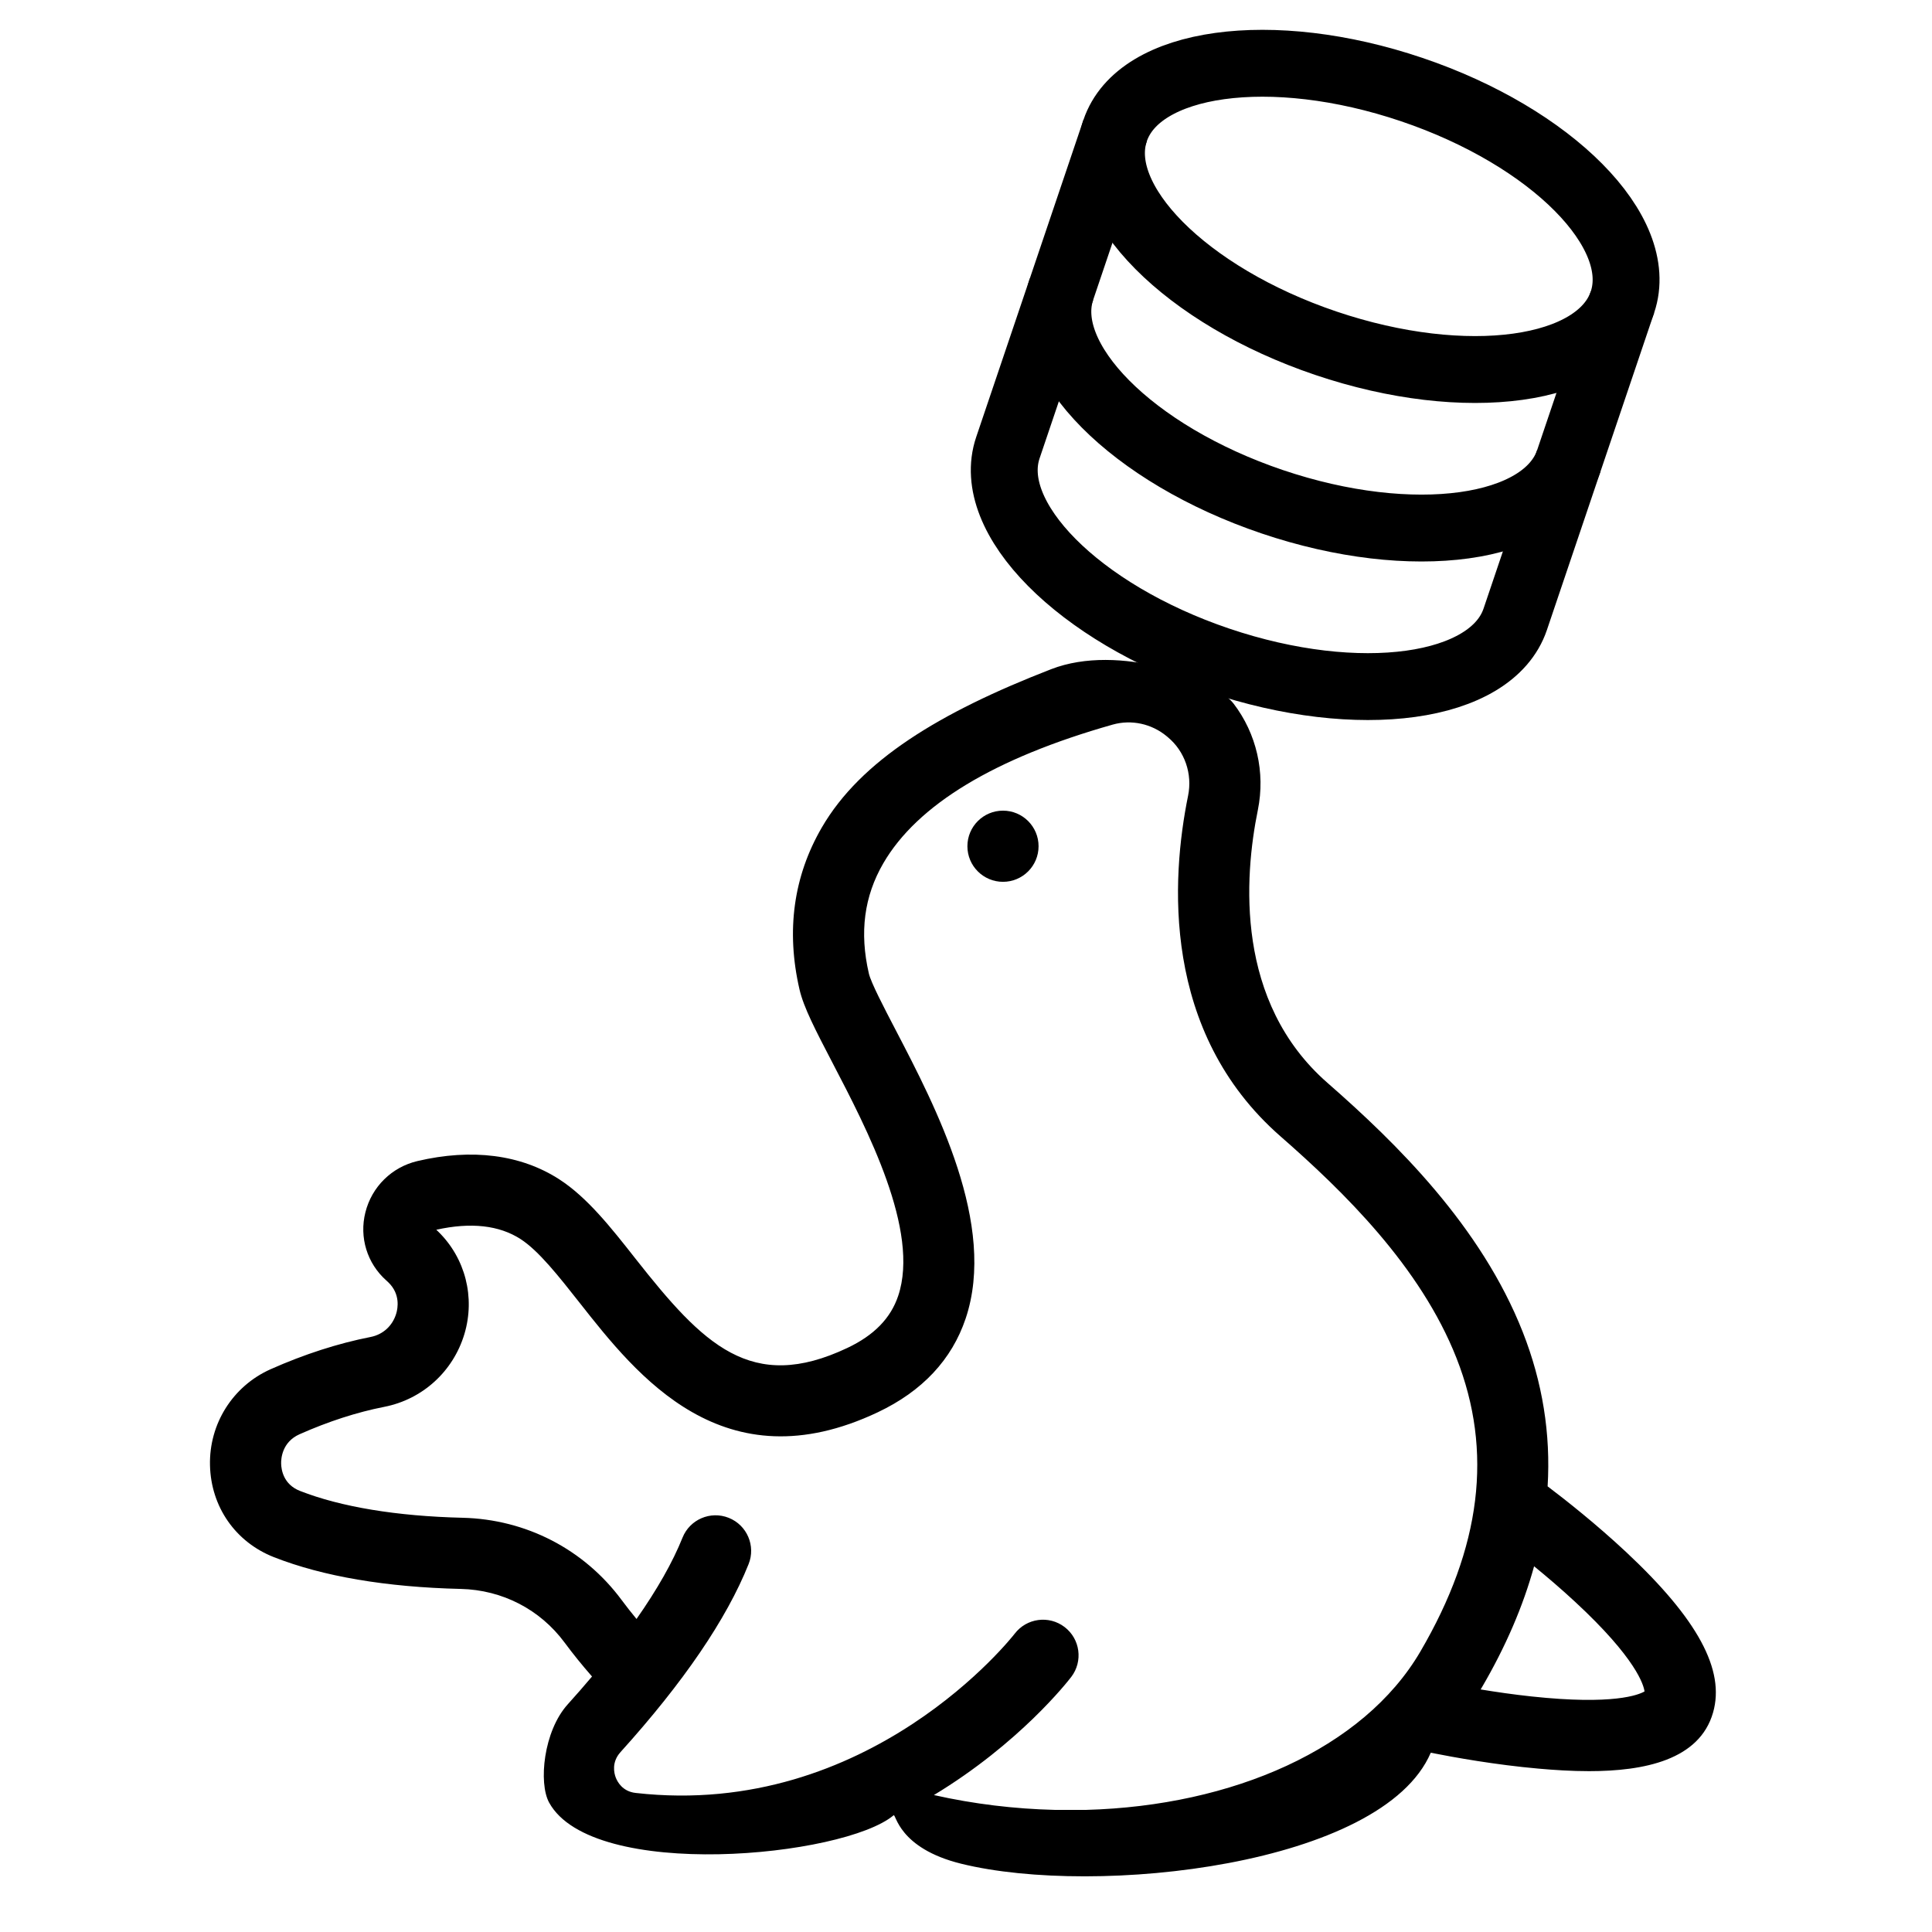
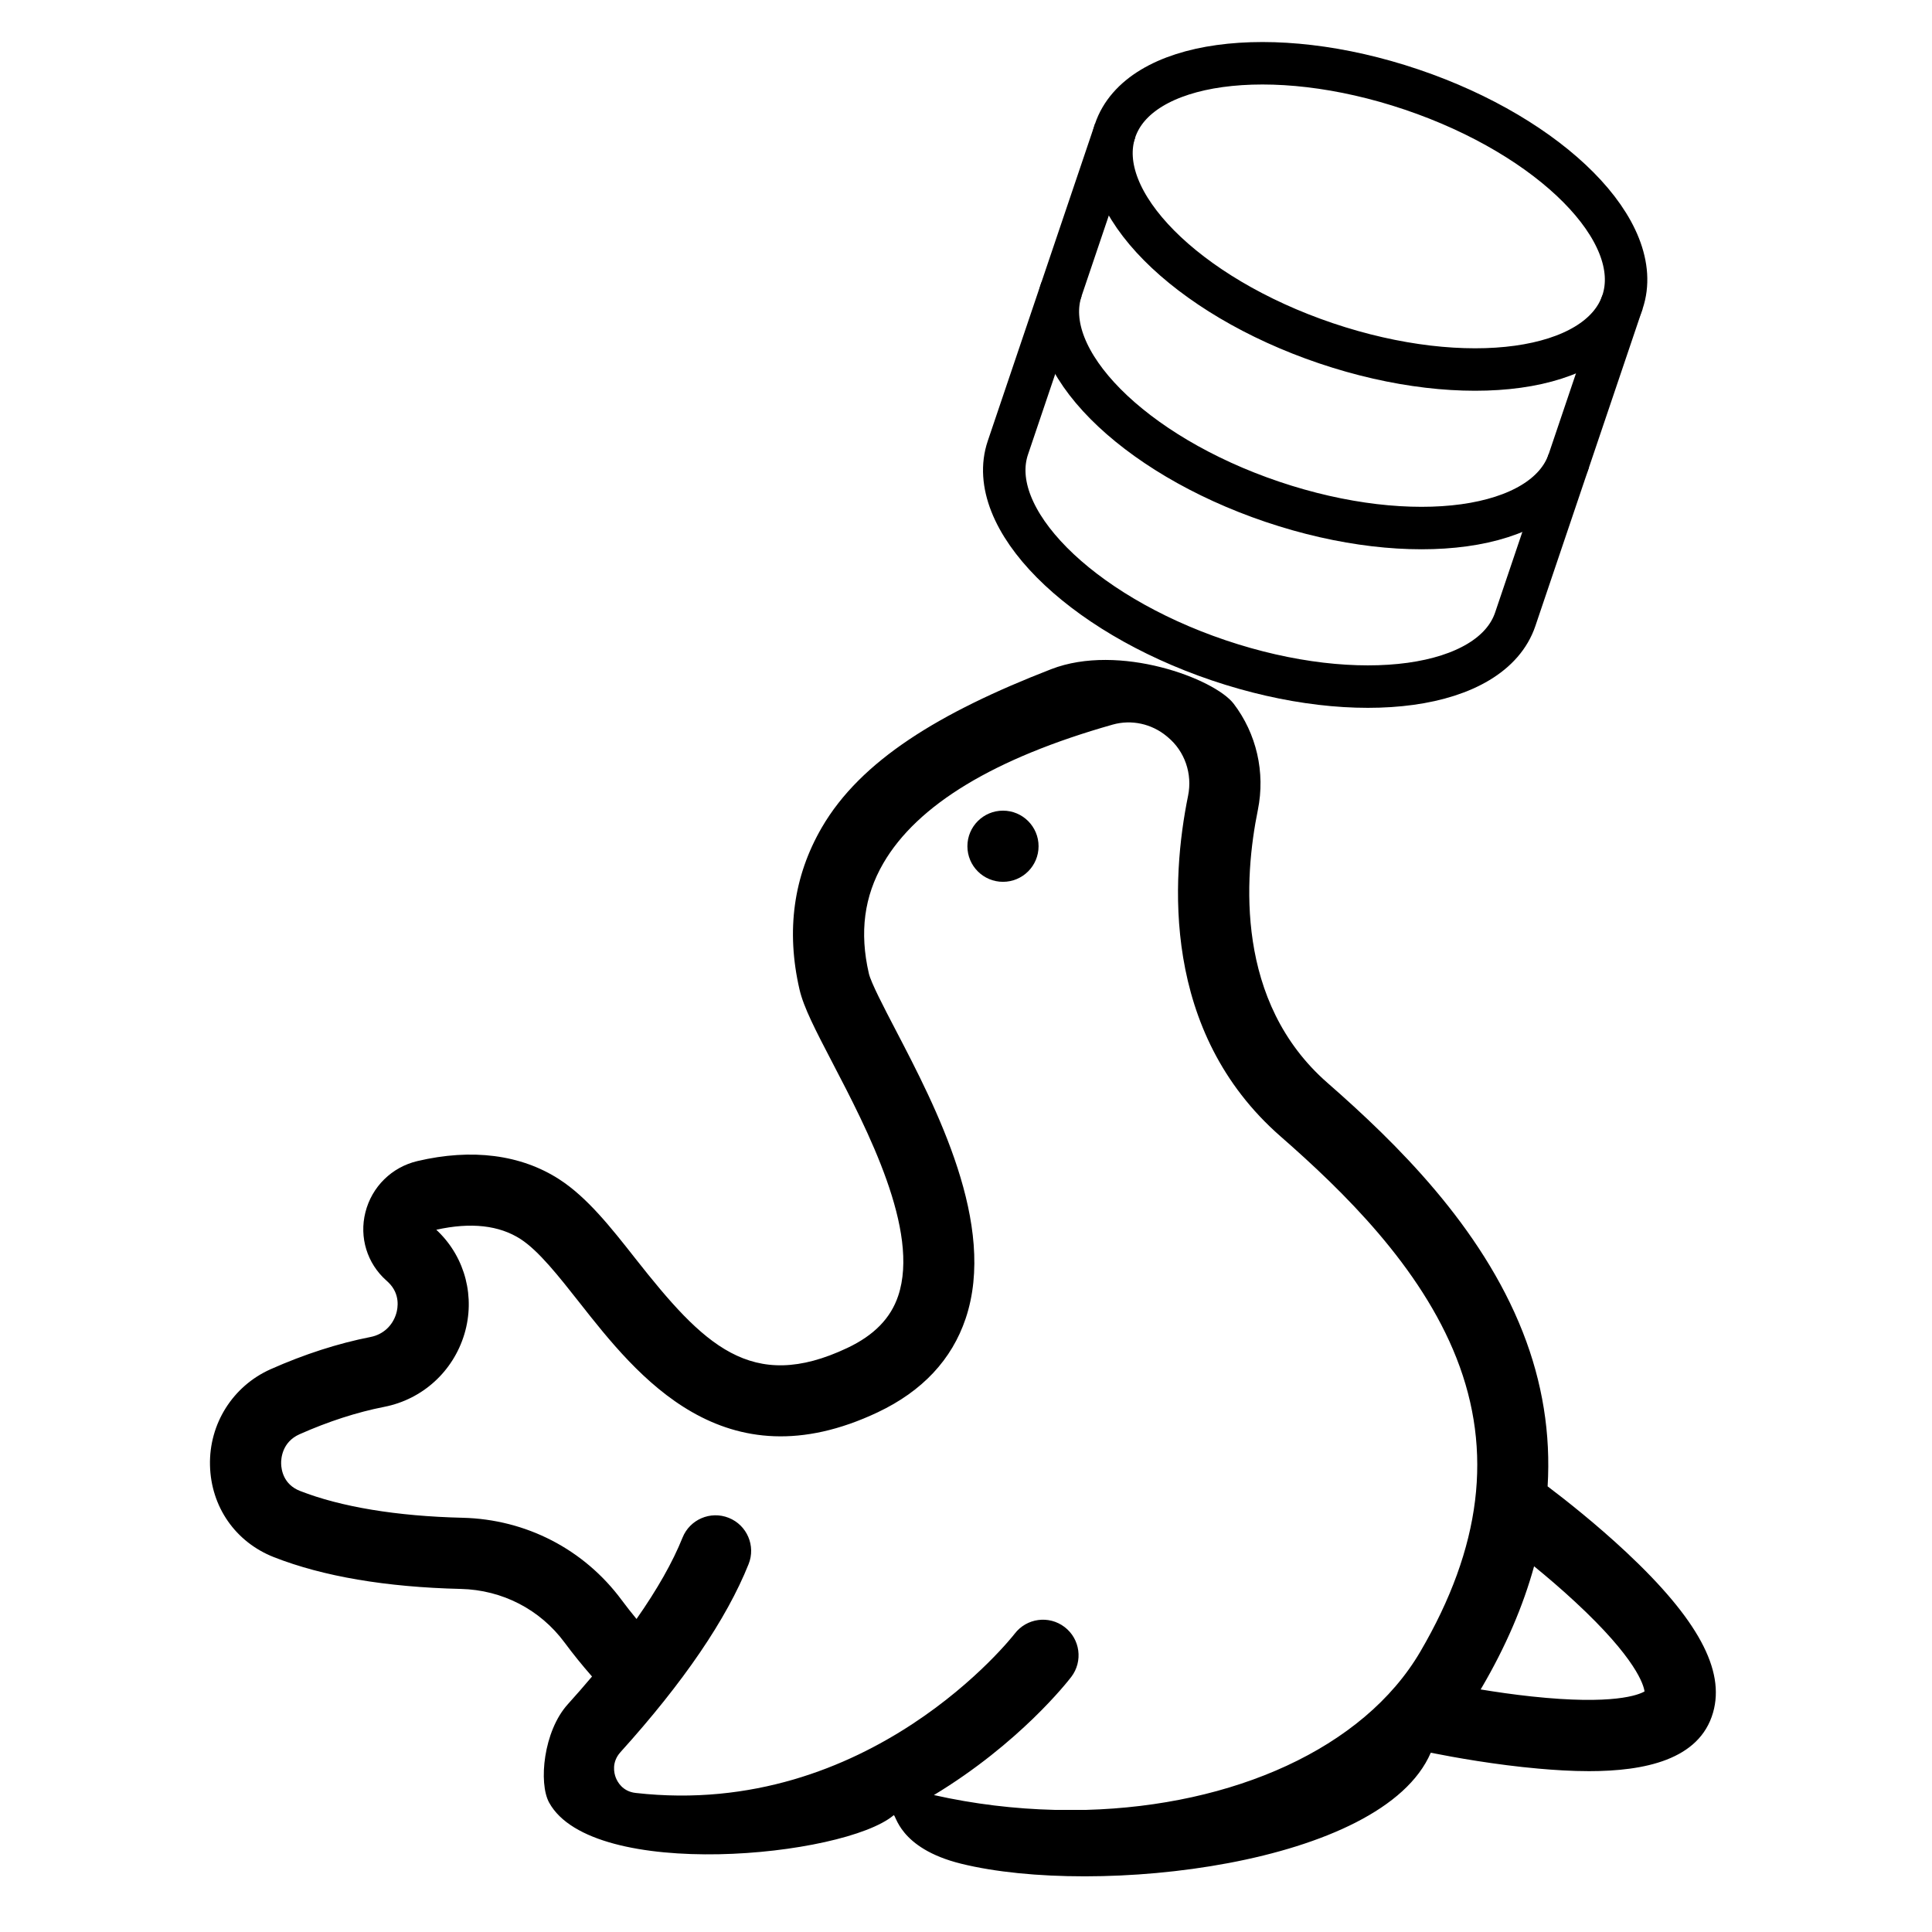
- <svg xmlns="http://www.w3.org/2000/svg" width="100%" height="100%" viewBox="0 0 91 91" version="1.1" xml:space="preserve" style="fill-rule:evenodd;clip-rule:evenodd;">
+ <svg xmlns="http://www.w3.org/2000/svg" width="100%" height="100%" viewBox="0 0 91 91" version="1.1" xml:space="preserve" style="fill-rule:evenodd;clip-rule:evenodd;" fill="none" stroke="currentColor" stroke-width="2" class="svg-icon">
  <g>
-     <g>
-       <g>
-         <path d="M76.595,73.106c-1.409,-1.318 -2.846,-2.451 -3.7,-3.097c0.15,-2.473 -0.239,-4.9 -1.171,-7.268c-1.962,-4.986 -5.948,-8.893 -9.201,-11.739c-4.354,-3.81 -3.922,-9.686 -3.276,-12.851c0.361,-1.785 -0.072,-3.6 -1.135,-4.999c-0.904,-1.189 -5.401,-2.873 -8.602,-1.632c-5.254,2.037 -8.97,4.302 -10.802,7.457c-1.335,2.299 -1.688,4.865 -1.05,7.628c0.195,0.848 0.762,1.934 1.545,3.438c1.646,3.157 4.133,7.928 3.103,10.994c-0.354,1.055 -1.136,1.857 -2.391,2.451c-4.534,2.147 -6.793,-0.153 -9.977,-4.196c-1.169,-1.486 -2.275,-2.889 -3.594,-3.743c-1.806,-1.168 -4.117,-1.465 -6.683,-0.861c-1.208,0.284 -2.147,1.209 -2.45,2.413c-0.298,1.179 0.08,2.409 0.986,3.212c0.04,0.036 0.076,0.071 0.103,0.096c0.559,0.548 0.44,1.205 0.363,1.462c-0.172,0.576 -0.623,0.988 -1.205,1.102c-1.537,0.302 -3.123,0.813 -4.715,1.521c-1.778,0.794 -2.898,2.57 -2.852,4.523c0.045,1.958 1.2,3.616 3.012,4.328c2.315,0.908 5.277,1.412 8.804,1.496c1.952,0.047 3.731,0.966 4.882,2.521c0.407,0.55 0.842,1.085 1.296,1.604c-0.364,0.432 -0.745,0.869 -1.145,1.312c-1.141,1.263 -1.381,3.706 -0.875,4.627c2.044,3.717 13.868,2.571 16.224,0.599c0.113,-0.096 0.216,1.548 3.184,2.28c6.373,1.573 19.837,0.086 22.118,-5.228c1.11,0.221 3.056,0.571 5.076,0.749c0.749,0.067 1.563,0.119 2.38,0.119c2.589,-0 5.202,-0.522 5.841,-2.762c0.574,-2.005 -0.727,-4.407 -4.093,-7.556Zm-9.694,4.685c-2.685,4.59 -8.859,7.267 -15.731,7.457l-1.498,0c-1.877,-0.046 -3.789,-0.272 -5.684,-0.698c4.033,-2.439 6.299,-5.342 6.47,-5.565c0.562,-0.736 0.421,-1.788 -0.315,-2.35c-0.736,-0.562 -1.788,-0.421 -2.35,0.315c-0.067,0.087 -6.82,8.751 -17.855,7.5c-0.624,-0.071 -0.863,-0.534 -0.937,-0.73c-0.076,-0.2 -0.205,-0.716 0.226,-1.194c2.965,-3.281 4.995,-6.26 6.033,-8.854c0.344,-0.859 -0.074,-1.835 -0.934,-2.179c-0.86,-0.344 -1.835,0.074 -2.179,0.934c-0.459,1.147 -1.192,2.439 -2.166,3.829c-0.239,-0.291 -0.474,-0.586 -0.697,-0.888c-1.771,-2.393 -4.504,-3.807 -7.497,-3.879c-3.09,-0.073 -5.738,-0.511 -7.659,-1.265c-0.78,-0.306 -0.879,-1 -0.886,-1.284c-0.006,-0.232 0.041,-1.016 0.865,-1.384c1.36,-0.604 2.705,-1.039 3.995,-1.292c1.799,-0.353 3.245,-1.667 3.773,-3.432c0.515,-1.724 0.044,-3.57 -1.23,-4.818c-0.005,-0.005 -0.013,-0.012 -0.017,-0.017c-0.026,-0.024 -0.052,-0.049 -0.078,-0.074c1.626,-0.361 2.962,-0.213 3.972,0.441c0.851,0.55 1.789,1.741 2.782,3.002c2.695,3.424 6.77,8.598 14.045,5.152c2.093,-0.992 3.484,-2.477 4.135,-4.414c1.484,-4.418 -1.4,-9.951 -3.308,-13.611c-0.54,-1.036 -1.153,-2.211 -1.252,-2.642c-0.446,-1.934 -0.223,-3.631 0.682,-5.191c1.6,-2.754 5.234,-4.952 10.803,-6.53c0.882,-0.249 1.837,-0.042 2.548,0.551l0.049,0.041c0.799,0.665 1.165,1.723 0.954,2.76c-0.79,3.877 -1.276,11.116 4.354,16.042c2.968,2.596 6.592,6.13 8.289,10.444c1.728,4.389 1.171,8.911 -1.702,13.823Zm5.243,2.115c-0.85,-0.091 -1.677,-0.211 -2.404,-0.331c0.018,-0.03 0.037,-0.06 0.055,-0.091c1.124,-1.921 1.944,-3.827 2.463,-5.71c0.598,0.488 1.266,1.057 1.926,1.669c2.889,2.675 3.235,3.925 3.276,4.226c-0.275,0.16 -1.464,0.65 -5.316,0.237Z" style="fill-rule:nonzero;" />
-       </g>
-     </g>
-     <g>
-       <g>
-         <circle cx="47.242" cy="39.859" r="1.676" />
-       </g>
-     </g>
-     <g>
-       <g>
-         <path d="M76.42,14.232c-1.116,3.3 -7.37,4.166 -13.969,1.935c-6.598,-2.231 -11.044,-6.715 -9.928,-10.014c1.115,-3.3 7.369,-4.166 13.968,-1.935c6.599,2.231 11.044,6.715 9.929,10.014Z" style="fill:none;fill-rule:nonzero;stroke:#000;stroke-width:3.15px;" />
-         <path d="M73.895,21.7c-1.116,3.299 -7.369,4.165 -13.968,1.934c-6.599,-2.231 -11.044,-6.714 -9.929,-10.014" style="fill:none;fill-rule:nonzero;stroke:#000;stroke-width:3.15px;" />
-         <path d="M52.523,6.153l-5.05,14.935c-1.115,3.3 3.33,7.783 9.929,10.014c6.599,2.231 12.853,1.365 13.968,-1.934l5.05,-14.936" style="fill:none;fill-rule:nonzero;stroke:#000;stroke-width:3.15px;" />
-       </g>
-     </g>
+     <path fill="currentColor" stroke="none" d="M76.595,73.106c-1.409,-1.318 -2.846,-2.451 -3.7,-3.097c0.15,-2.473 -0.239,-4.9 -1.171,-7.268c-1.962,-4.986 -5.948,-8.893 -9.201,-11.739c-4.354,-3.81 -3.922,-9.686 -3.276,-12.851c0.361,-1.785 -0.072,-3.6 -1.135,-4.999c-0.904,-1.189 -5.401,-2.873 -8.602,-1.632c-5.254,2.037 -8.97,4.302 -10.802,7.457c-1.335,2.299 -1.688,4.865 -1.05,7.628c0.195,0.848 0.762,1.934 1.545,3.438c1.646,3.157 4.133,7.928 3.103,10.994c-0.354,1.055 -1.136,1.857 -2.391,2.451c-4.534,2.147 -6.793,-0.153 -9.977,-4.196c-1.169,-1.486 -2.275,-2.889 -3.594,-3.743c-1.806,-1.168 -4.117,-1.465 -6.683,-0.861c-1.208,0.284 -2.147,1.209 -2.45,2.413c-0.298,1.179 0.08,2.409 0.986,3.212c0.04,0.036 0.076,0.071 0.103,0.096c0.559,0.548 0.44,1.205 0.363,1.462c-0.172,0.576 -0.623,0.988 -1.205,1.102c-1.537,0.302 -3.123,0.813 -4.715,1.521c-1.778,0.794 -2.898,2.57 -2.852,4.523c0.045,1.958 1.2,3.616 3.012,4.328c2.315,0.908 5.277,1.412 8.804,1.496c1.952,0.047 3.731,0.966 4.882,2.521c0.407,0.55 0.842,1.085 1.296,1.604c-0.364,0.432 -0.745,0.869 -1.145,1.312c-1.141,1.263 -1.381,3.706 -0.875,4.627c2.044,3.717 13.868,2.571 16.224,0.599c0.113,-0.096 0.216,1.548 3.184,2.28c6.373,1.573 19.837,0.086 22.118,-5.228c1.11,0.221 3.056,0.571 5.076,0.749c0.749,0.067 1.563,0.119 2.38,0.119c2.589,-0 5.202,-0.522 5.841,-2.762c0.574,-2.005 -0.727,-4.407 -4.093,-7.556Zm-9.694,4.685c-2.685,4.59 -8.859,7.267 -15.731,7.457l-1.498,0c-1.877,-0.046 -3.789,-0.272 -5.684,-0.698c4.033,-2.439 6.299,-5.342 6.47,-5.565c0.562,-0.736 0.421,-1.788 -0.315,-2.35c-0.736,-0.562 -1.788,-0.421 -2.35,0.315c-0.067,0.087 -6.82,8.751 -17.855,7.5c-0.624,-0.071 -0.863,-0.534 -0.937,-0.73c-0.076,-0.2 -0.205,-0.716 0.226,-1.194c2.965,-3.281 4.995,-6.26 6.033,-8.854c0.344,-0.859 -0.074,-1.835 -0.934,-2.179c-0.86,-0.344 -1.835,0.074 -2.179,0.934c-0.459,1.147 -1.192,2.439 -2.166,3.829c-0.239,-0.291 -0.474,-0.586 -0.697,-0.888c-1.771,-2.393 -4.504,-3.807 -7.497,-3.879c-3.09,-0.073 -5.738,-0.511 -7.659,-1.265c-0.78,-0.306 -0.879,-1 -0.886,-1.284c-0.006,-0.232 0.041,-1.016 0.865,-1.384c1.36,-0.604 2.705,-1.039 3.995,-1.292c1.799,-0.353 3.245,-1.667 3.773,-3.432c0.515,-1.724 0.044,-3.57 -1.23,-4.818c-0.005,-0.005 -0.013,-0.012 -0.017,-0.017c-0.026,-0.024 -0.052,-0.049 -0.078,-0.074c1.626,-0.361 2.962,-0.213 3.972,0.441c0.851,0.55 1.789,1.741 2.782,3.002c2.695,3.424 6.77,8.598 14.045,5.152c2.093,-0.992 3.484,-2.477 4.135,-4.414c1.484,-4.418 -1.4,-9.951 -3.308,-13.611c-0.54,-1.036 -1.153,-2.211 -1.252,-2.642c-0.446,-1.934 -0.223,-3.631 0.682,-5.191c1.6,-2.754 5.234,-4.952 10.803,-6.53c0.882,-0.249 1.837,-0.042 2.548,0.551l0.049,0.041c0.799,0.665 1.165,1.723 0.954,2.76c-0.79,3.877 -1.276,11.116 4.354,16.042c2.968,2.596 6.592,6.13 8.289,10.444c1.728,4.389 1.171,8.911 -1.702,13.823Zm5.243,2.115c-0.85,-0.091 -1.677,-0.211 -2.404,-0.331c0.018,-0.03 0.037,-0.06 0.055,-0.091c1.124,-1.921 1.944,-3.827 2.463,-5.71c0.598,0.488 1.266,1.057 1.926,1.669c2.889,2.675 3.235,3.925 3.276,4.226c-0.275,0.16 -1.464,0.65 -5.316,0.237Z" />
+     <circle cx="47.242" cy="39.859" r="1.676" fill="currentColor" stroke="none" />
+     <path d="M76.42,14.232c-1.116,3.3 -7.37,4.166 -13.969,1.935c-6.598,-2.231 -11.044,-6.715 -9.928,-10.014c1.115,-3.3 7.369,-4.166 13.968,-1.935c6.599,2.231 11.044,6.715 9.929,10.014Z" />
+     <path d="M73.895,21.7c-1.116,3.299 -7.369,4.165 -13.968,1.934c-6.599,-2.231 -11.044,-6.714 -9.929,-10.014" />
+     <path d="M52.523,6.153l-5.05,14.935c-1.115,3.3 3.33,7.783 9.929,10.014c6.599,2.231 12.853,1.365 13.968,-1.934l5.05,-14.936" />
  </g>
</svg>
